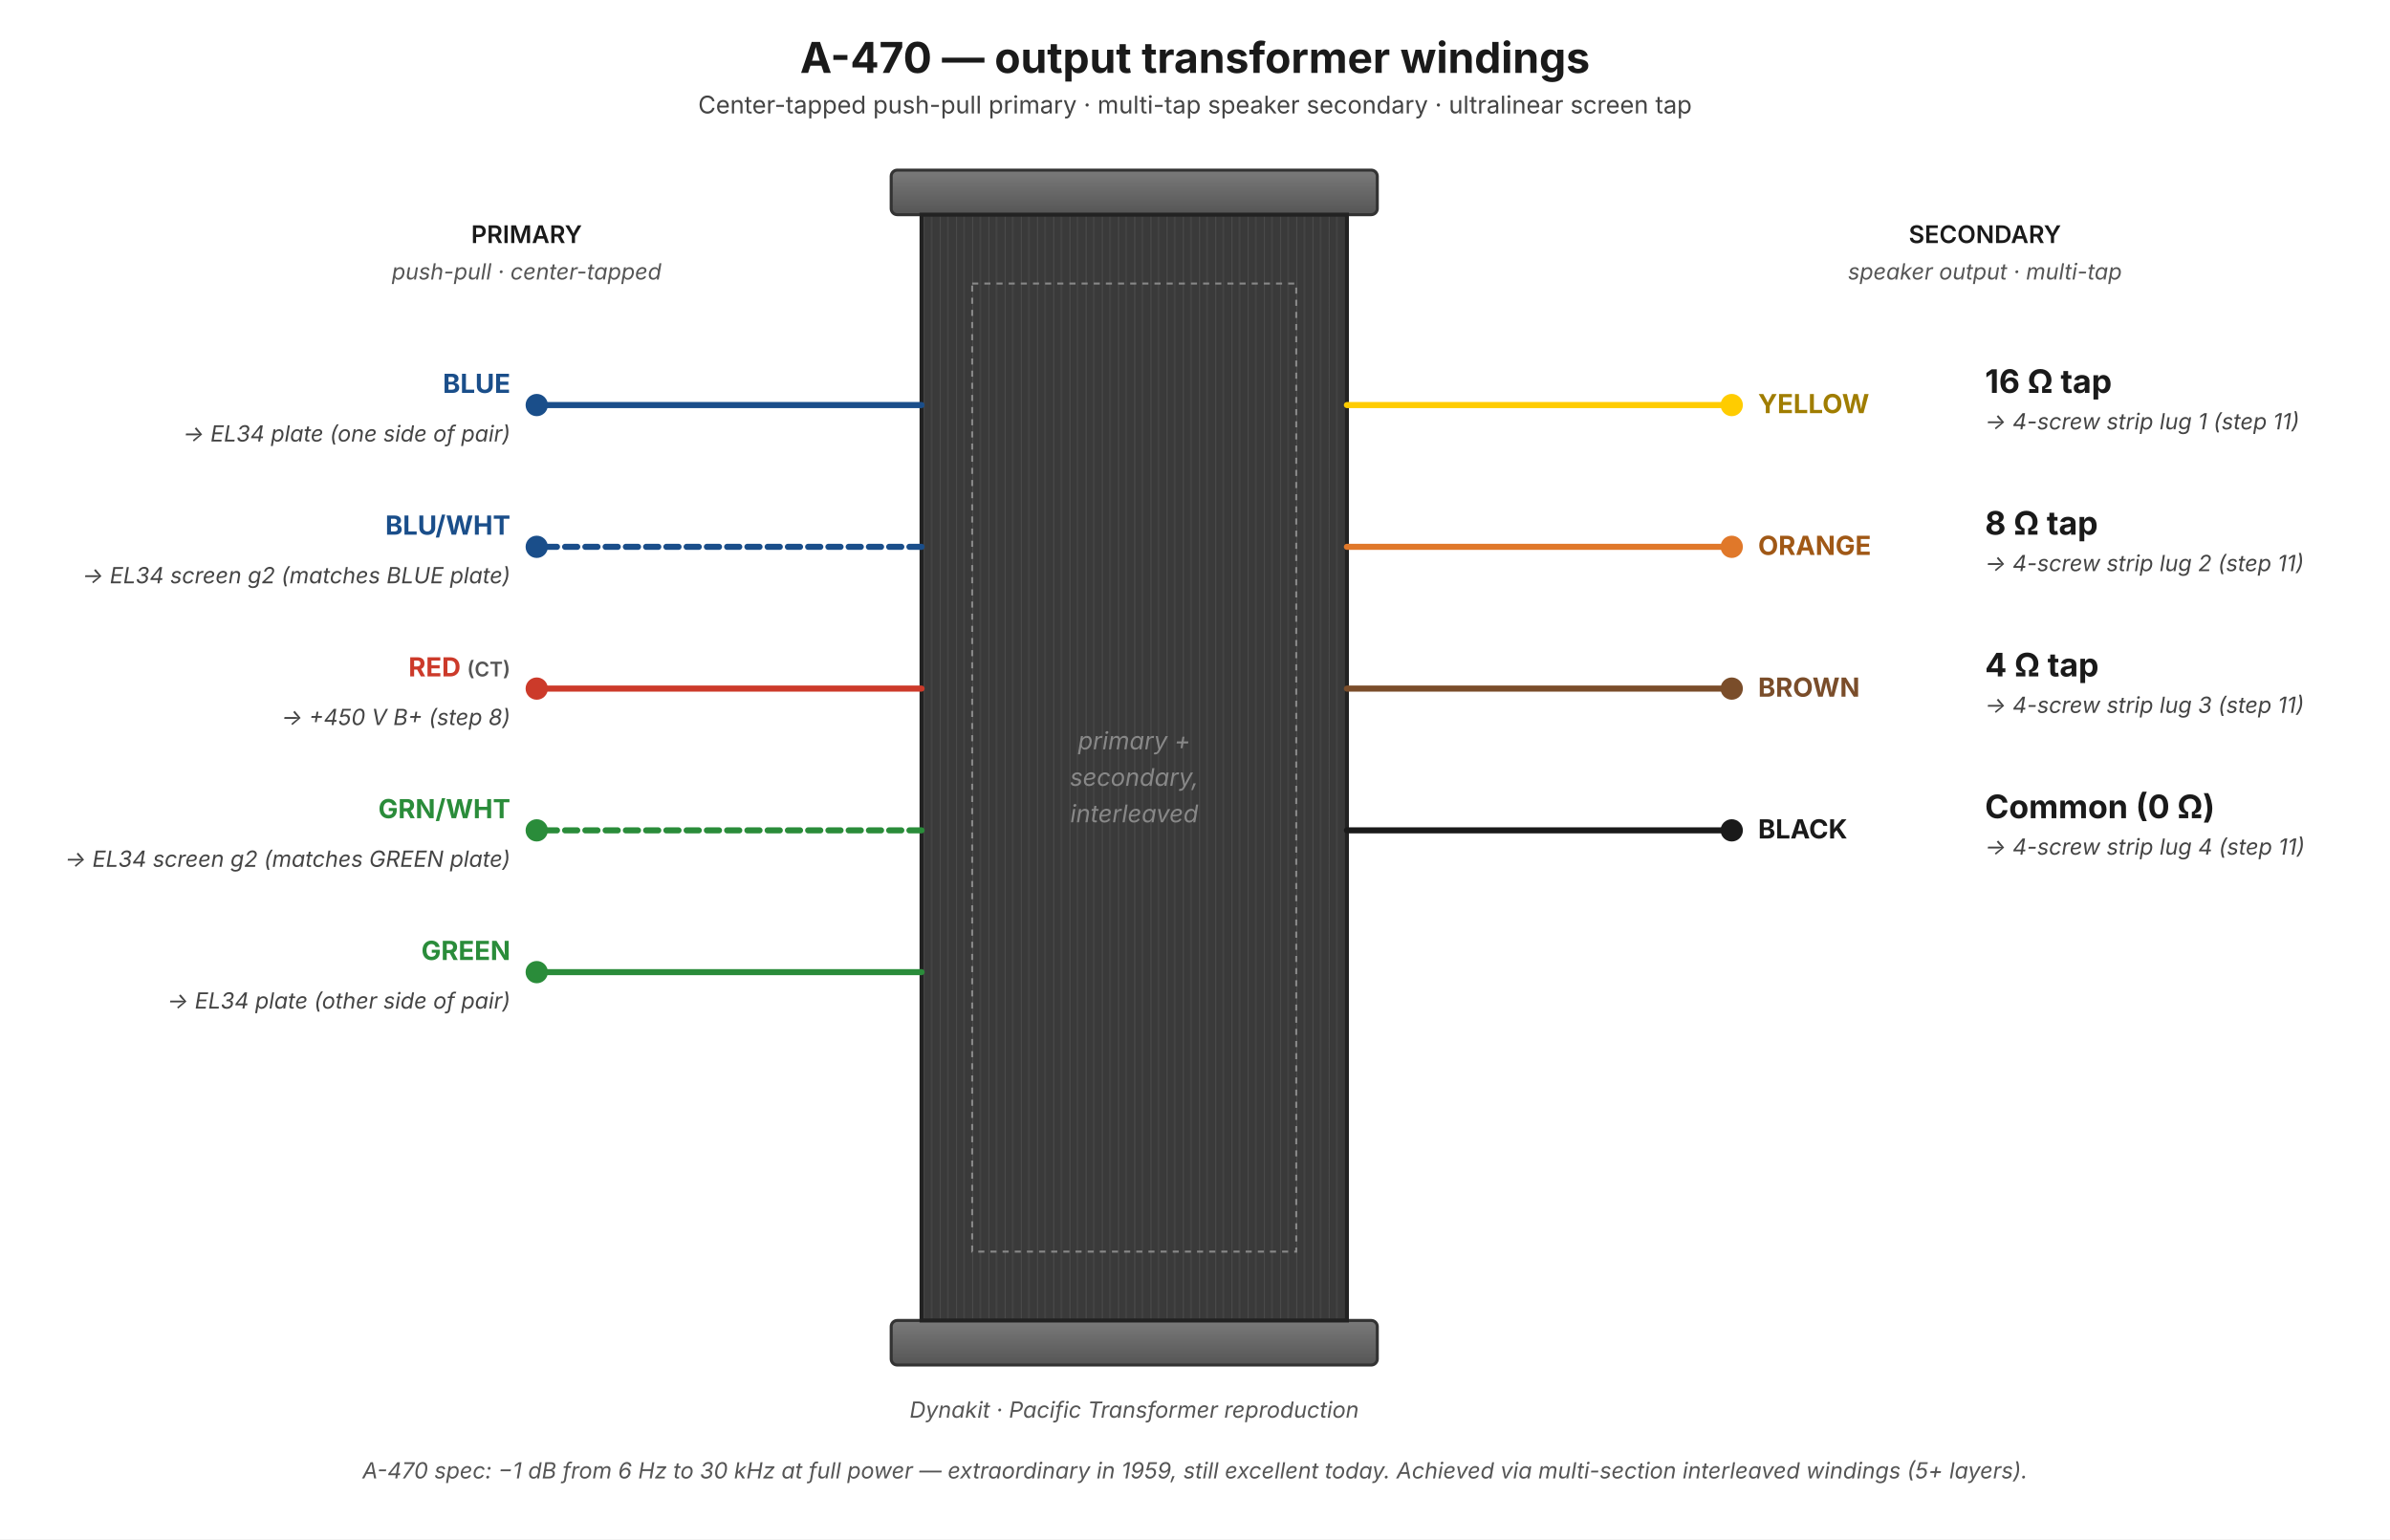
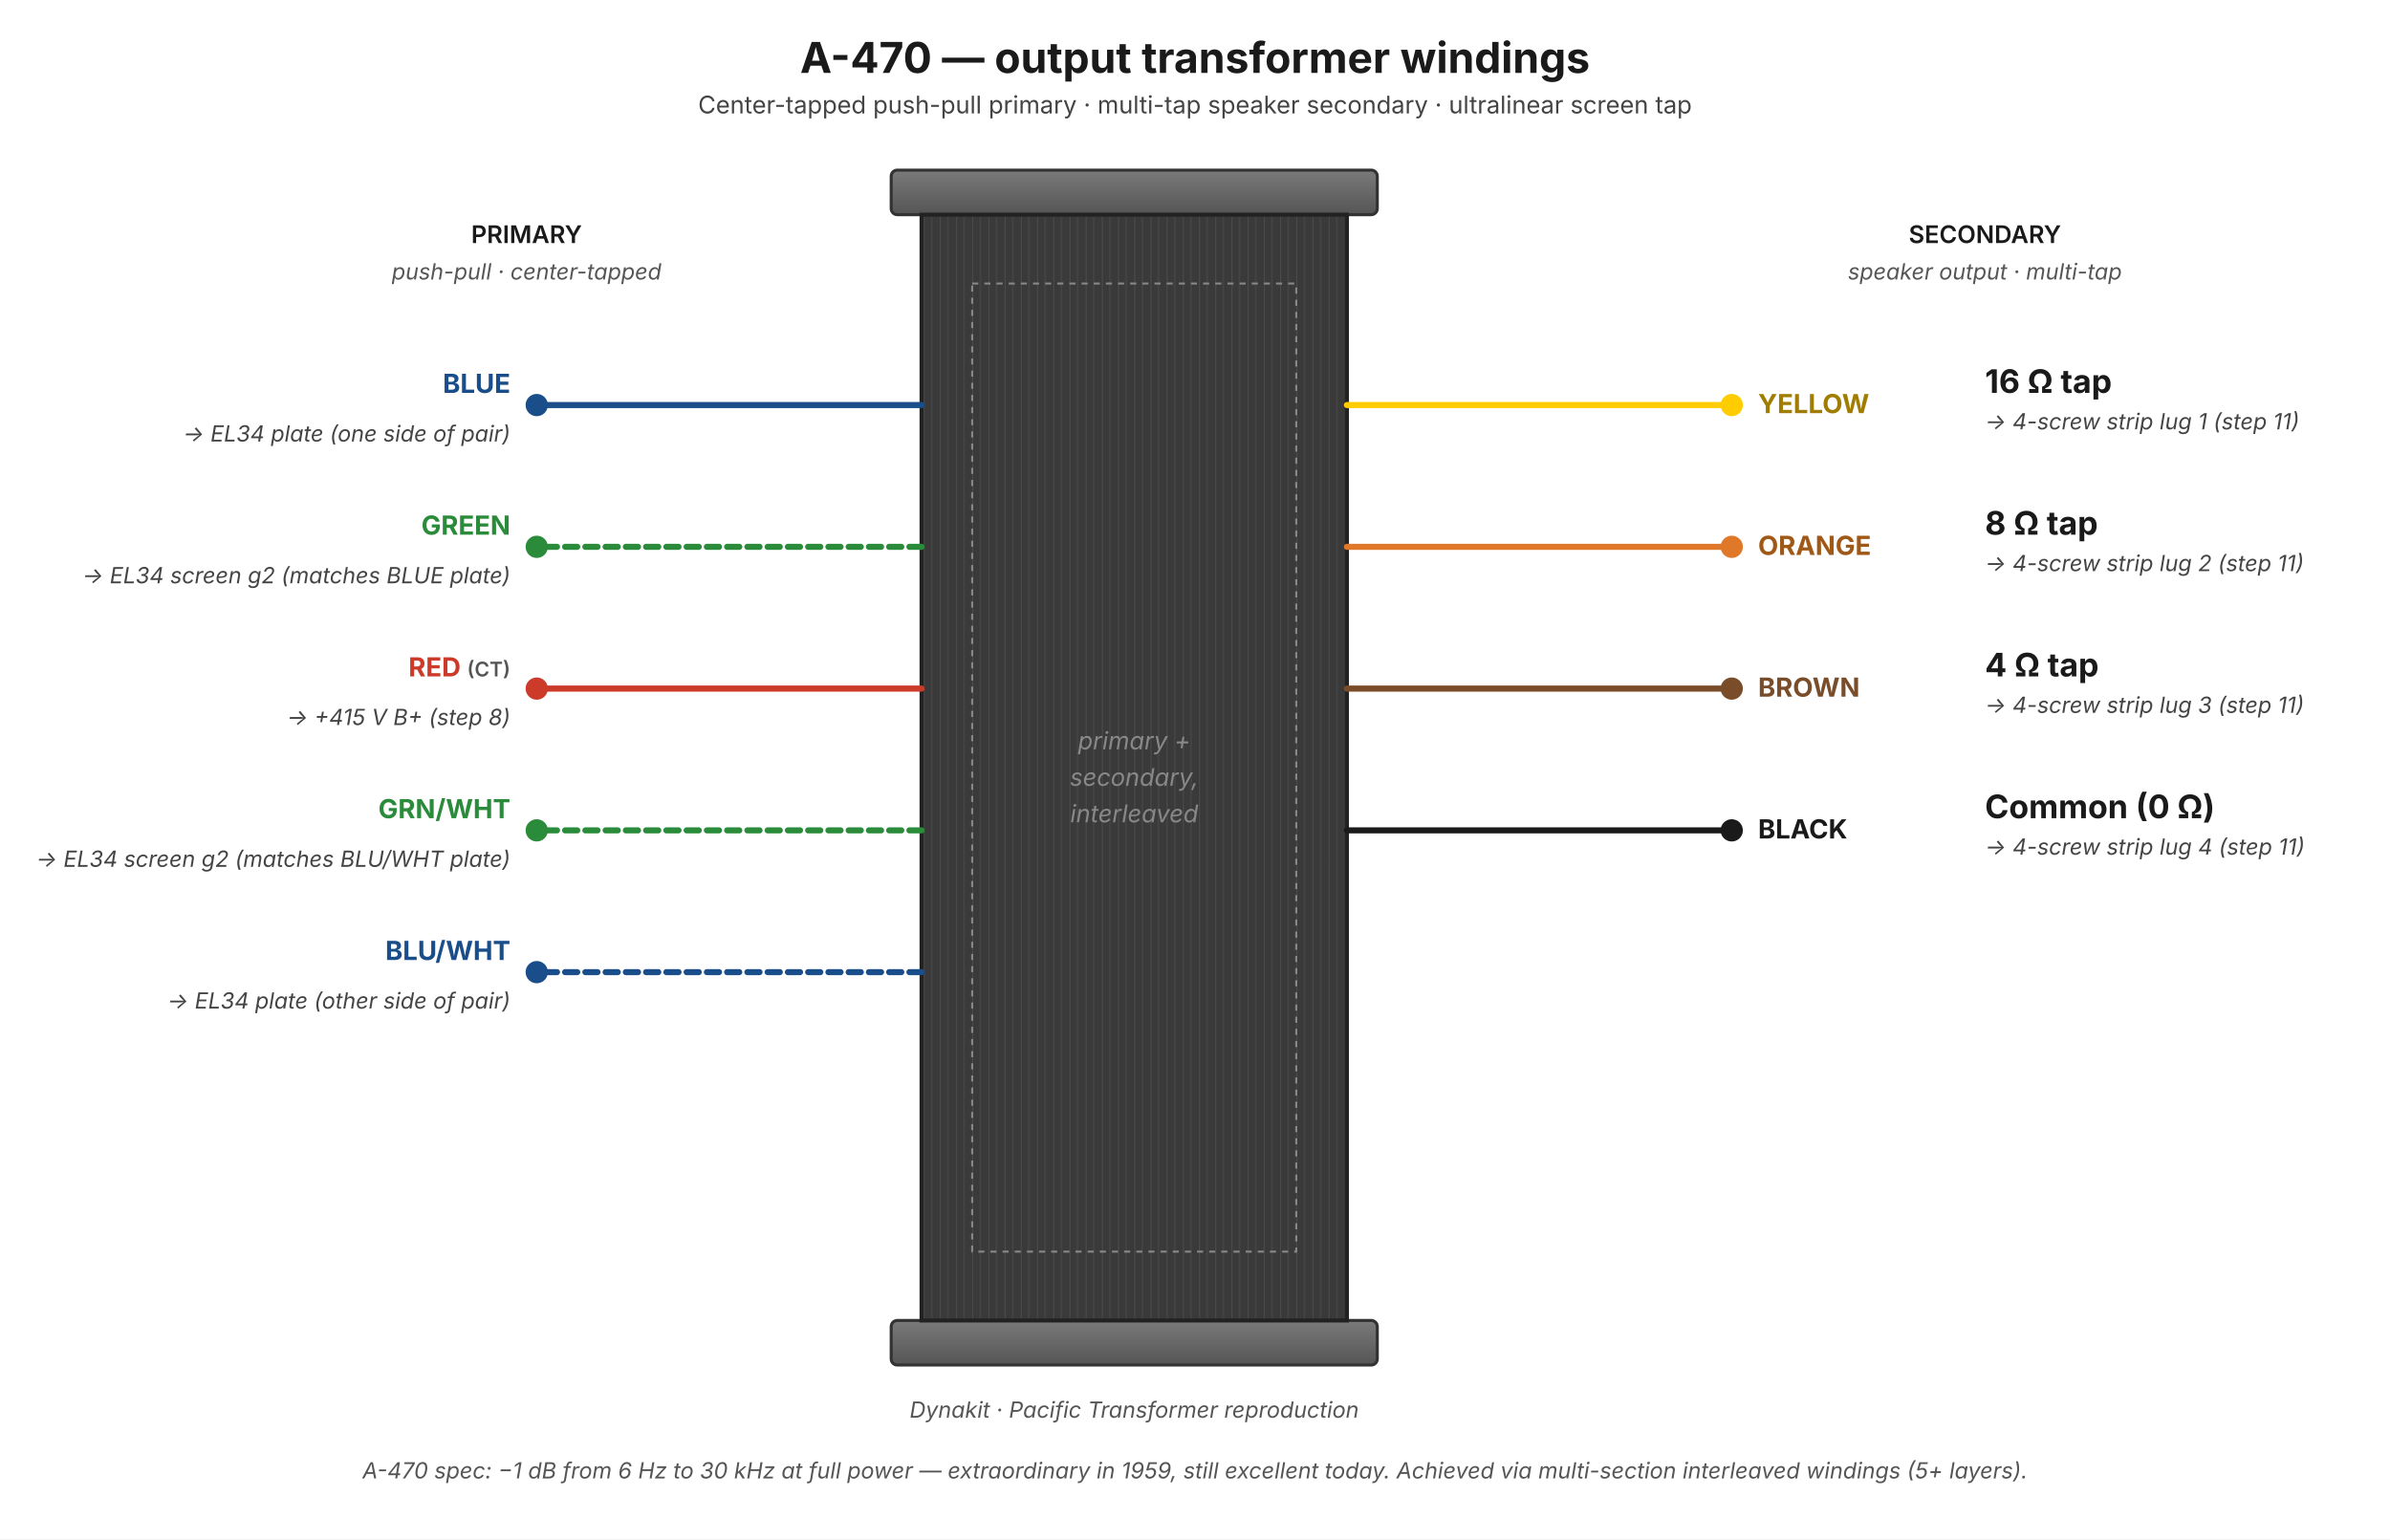
<svg xmlns="http://www.w3.org/2000/svg" viewBox="0 0 1180 760" role="img" aria-labelledby="a470-title a470-desc" font-family="Inter, system-ui, sans-serif">
  <style>
    .lead-group { cursor: help; }
    .lead-group:hover .lead { stroke-width: 5; }
    .lead-group:hover .voltage { font-size: 17px; }
    .lead { stroke-width: 3; fill: none; stroke-linecap: round; }
    .lead-dot { r: 5.5; }
    .lead-name { font-size: 13px; font-weight: 700; }
    .lead-sub  { font-size: 10px; font-weight: 600; fill: #555; }
    .voltage   { font-size: 16px; font-weight: 700; fill: #1a1a1a; }
    .purpose   { font-size: 12px; font-weight: 600; fill: #1a1a1a; }
    .target    { font-size: 11px; font-style: italic; fill: #444; }
    .header    { font-size: 21px; font-weight: 700; fill: #1a1a1a; }
    .subhead   { font-size: 12px; fill: #444; }
    .footer    { font-size: 11px; font-style: italic; fill: #555; }
    .bobbin-note   { fill: #888; font-style: italic; font-size: 12px; }
    .bobbin-window { stroke: #888; }
    .ct-line   { stroke-dasharray: 7 4; }
  </style>
  <defs>
    <pattern id="lamination-out" patternUnits="userSpaceOnUse" width="8" height="8">
      <rect width="8" height="8" fill="#3a3a3a" />
      <line x1="0" y1="0" x2="0" y2="8" stroke="#5a5a5a" stroke-width="0.5" />
      <line x1="4" y1="0" x2="4" y2="8" stroke="#4a4a4a" stroke-width="0.5" />
    </pattern>
    <linearGradient id="endbell-out" x1="0" x2="0" y1="0" y2="1">
      <stop offset="0" stop-color="#7a7a7a" />
      <stop offset="1" stop-color="#555" />
    </linearGradient>
    <pattern id="redyel-out" patternUnits="userSpaceOnUse" width="8" height="8">
      <rect width="8" height="8" fill="#cc3a2a" />
      <line x1="0" y1="4" x2="8" y2="4" stroke="#ffcc00" stroke-width="2" />
    </pattern>
  </defs>
  <rect width="1180" height="760" fill="#ffffff" />
  <text class="header" x="590" y="36" text-anchor="middle">A-470 — output transformer windings</text>
  <text class="subhead" x="590" y="56" text-anchor="middle">Center-tapped push-pull primary · multi-tap speaker secondary · ultralinear screen tap</text>
  <rect x="440" y="84" width="240" height="22" rx="3" fill="url(#endbell-out)" stroke="#333" stroke-width="1.5" />
  <rect x="440" y="652" width="240" height="22" rx="3" fill="url(#endbell-out)" stroke="#333" stroke-width="1.5" />
  <rect x="455" y="106" width="210" height="546" fill="url(#lamination-out)" stroke="#222" stroke-width="2" />
  <rect class="bobbin-window" x="480" y="140" width="160" height="478" fill="none" stroke-width="1" stroke-dasharray="3,3" />
  <text class="bobbin-note" x="560" y="370" text-anchor="middle">primary +</text>
  <text class="bobbin-note" x="560" y="388" text-anchor="middle">secondary,</text>
  <text class="bobbin-note" x="560" y="406" text-anchor="middle">interleaved</text>
  <text class="footer" x="560" y="700" text-anchor="middle">Dynakit · Pacific Transformer reproduction</text>
  <g class="lead-group">
    <line class="lead" x1="455" y1="200" x2="265" y2="200" stroke="#1a4e8a" />
    <circle class="lead-dot" cx="265" cy="200" fill="#1a4e8a" />
    <text class="lead-name" x="252" y="194" text-anchor="end" fill="#1a4e8a">BLUE</text>
    <text class="target" x="252" y="218" text-anchor="end">→ EL34 plate (one side of pair)</text>
  </g>
  <g class="lead-group">
-     <line class="lead" x1="455" y1="270" x2="265" y2="270" stroke="#1a4e8a" stroke-dasharray="6 4" />
-     <circle class="lead-dot" cx="265" cy="270" fill="#1a4e8a" />
-     <text class="lead-name" x="252" y="264" text-anchor="end" fill="#1a4e8a">BLU/WHT</text>
+     <line class="lead" x1="455" y1="270" x2="265" y2="270" stroke="#2a8c3a" stroke-dasharray="6 4" />
+     <circle class="lead-dot" cx="265" cy="270" fill="#2a8c3a" />
+     <text class="lead-name" x="252" y="264" text-anchor="end" fill="#2a8c3a">GREEN</text>
    <text class="target" x="252" y="288" text-anchor="end">→ EL34 screen g2 (matches BLUE plate)</text>
  </g>
  <g class="lead-group">
    <line class="lead" x1="455" y1="340" x2="265" y2="340" stroke="#cc3a2a" />
    <circle class="lead-dot" cx="265" cy="340" fill="#cc3a2a" />
    <text class="lead-name" x="252" y="334" text-anchor="end" fill="#cc3a2a">RED <tspan class="lead-sub">(CT)</tspan>
    </text>
-     <text class="target" x="252" y="358" text-anchor="end">→ +450 V B+ (step 8)</text>
+     <text class="target" x="252" y="358" text-anchor="end">→ +415 V B+ (step 8)</text>
  </g>
  <g class="lead-group">
    <line class="lead" x1="455" y1="410" x2="265" y2="410" stroke="#2a8c3a" stroke-dasharray="6 4" />
    <circle class="lead-dot" cx="265" cy="410" fill="#2a8c3a" />
    <text class="lead-name" x="252" y="404" text-anchor="end" fill="#2a8c3a">GRN/WHT</text>
-     <text class="target" x="252" y="428" text-anchor="end">→ EL34 screen g2 (matches GREEN plate)</text>
+     <text class="target" x="252" y="428" text-anchor="end">→ EL34 screen g2 (matches BLU/WHT plate)</text>
  </g>
  <g class="lead-group">
-     <line class="lead" x1="455" y1="480" x2="265" y2="480" stroke="#2a8c3a" />
-     <circle class="lead-dot" cx="265" cy="480" fill="#2a8c3a" />
-     <text class="lead-name" x="252" y="474" text-anchor="end" fill="#2a8c3a">GREEN</text>
+     <line class="lead" x1="455" y1="480" x2="265" y2="480" stroke="#1a4e8a" stroke-dasharray="6 4" />
+     <circle class="lead-dot" cx="265" cy="480" fill="#1a4e8a" />
+     <text class="lead-name" x="252" y="474" text-anchor="end" fill="#1a4e8a">BLU/WHT</text>
    <text class="target" x="252" y="498" text-anchor="end">→ EL34 plate (other side of pair)</text>
  </g>
  <text class="purpose" x="260" y="120" text-anchor="middle">PRIMARY</text>
  <text class="footer" x="260" y="138" text-anchor="middle">push-pull · center-tapped</text>
  <g class="lead-group">
    <line class="lead" x1="665" y1="200" x2="855" y2="200" stroke="#ffcc00" stroke-width="3.5" />
    <circle class="lead-dot" cx="855" cy="200" fill="#ffcc00" />
    <text class="lead-name" x="868" y="204" fill="#a07d00">YELLOW</text>
    <text class="voltage" x="980" y="194">16 Ω tap</text>
    <text class="target" x="980" y="212">→ 4-screw strip lug 1 (step 11)</text>
  </g>
  <g class="lead-group">
    <line class="lead" x1="665" y1="270" x2="855" y2="270" stroke="#e0782a" />
    <circle class="lead-dot" cx="855" cy="270" fill="#e0782a" />
    <text class="lead-name" x="868" y="274" fill="#a05816">ORANGE</text>
    <text class="voltage" x="980" y="264">8 Ω tap</text>
    <text class="target" x="980" y="282">→ 4-screw strip lug 2 (step 11)</text>
  </g>
  <g class="lead-group">
    <line class="lead" x1="665" y1="340" x2="855" y2="340" stroke="#7a4d2a" />
    <circle class="lead-dot" cx="855" cy="340" fill="#7a4d2a" />
    <text class="lead-name" x="868" y="344" fill="#7a4d2a">BROWN</text>
    <text class="voltage" x="980" y="334">4 Ω tap</text>
    <text class="target" x="980" y="352">→ 4-screw strip lug 3 (step 11)</text>
  </g>
  <g class="lead-group">
    <line class="lead" x1="665" y1="410" x2="855" y2="410" stroke="#1a1a1a" />
    <circle class="lead-dot" cx="855" cy="410" fill="#1a1a1a" />
    <text class="lead-name" x="868" y="414" fill="#1a1a1a">BLACK</text>
    <text class="voltage" x="980" y="404">Common (0 Ω)</text>
    <text class="target" x="980" y="422">→ 4-screw strip lug 4 (step 11)</text>
  </g>
  <text class="purpose" x="980" y="120" text-anchor="middle">SECONDARY</text>
  <text class="footer" x="980" y="138" text-anchor="middle">speaker output · multi-tap</text>
  <text class="footer" x="590" y="730" text-anchor="middle">A-470 spec: −1 dB from 6 Hz to 30 kHz at full power — extraordinary in 1959, still excellent today. Achieved via multi-section interleaved windings (5+ layers).</text>
</svg>
